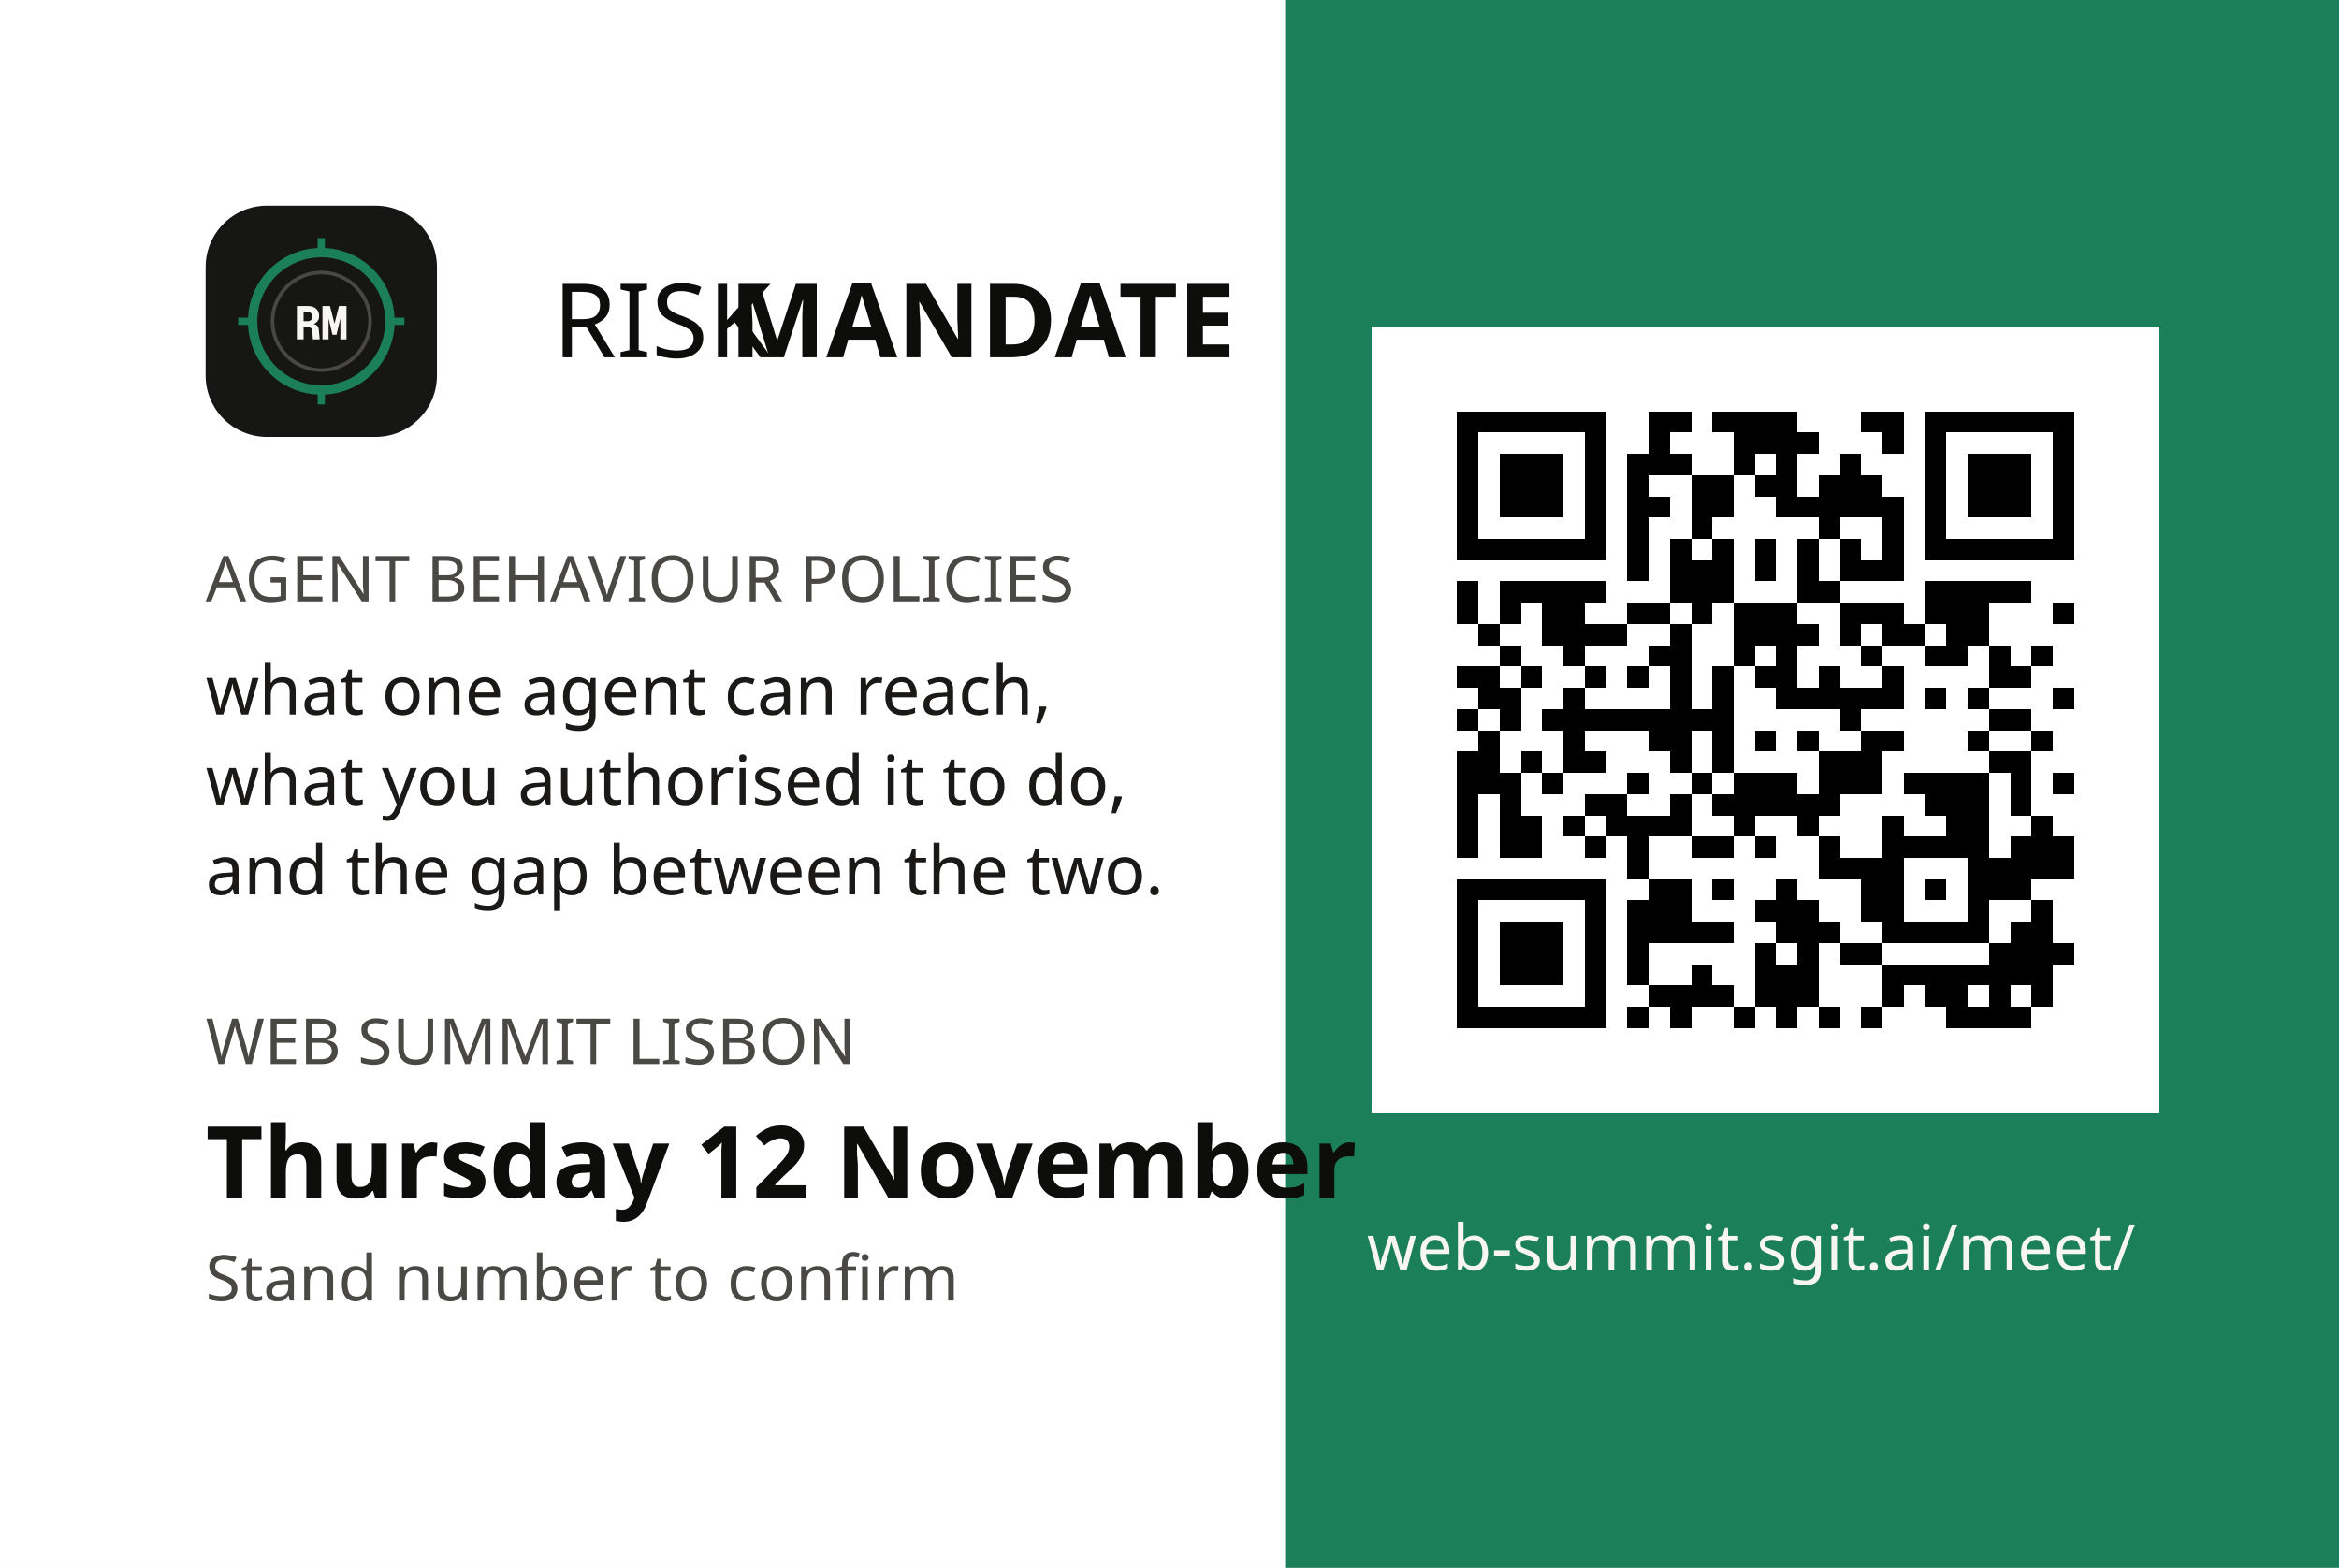
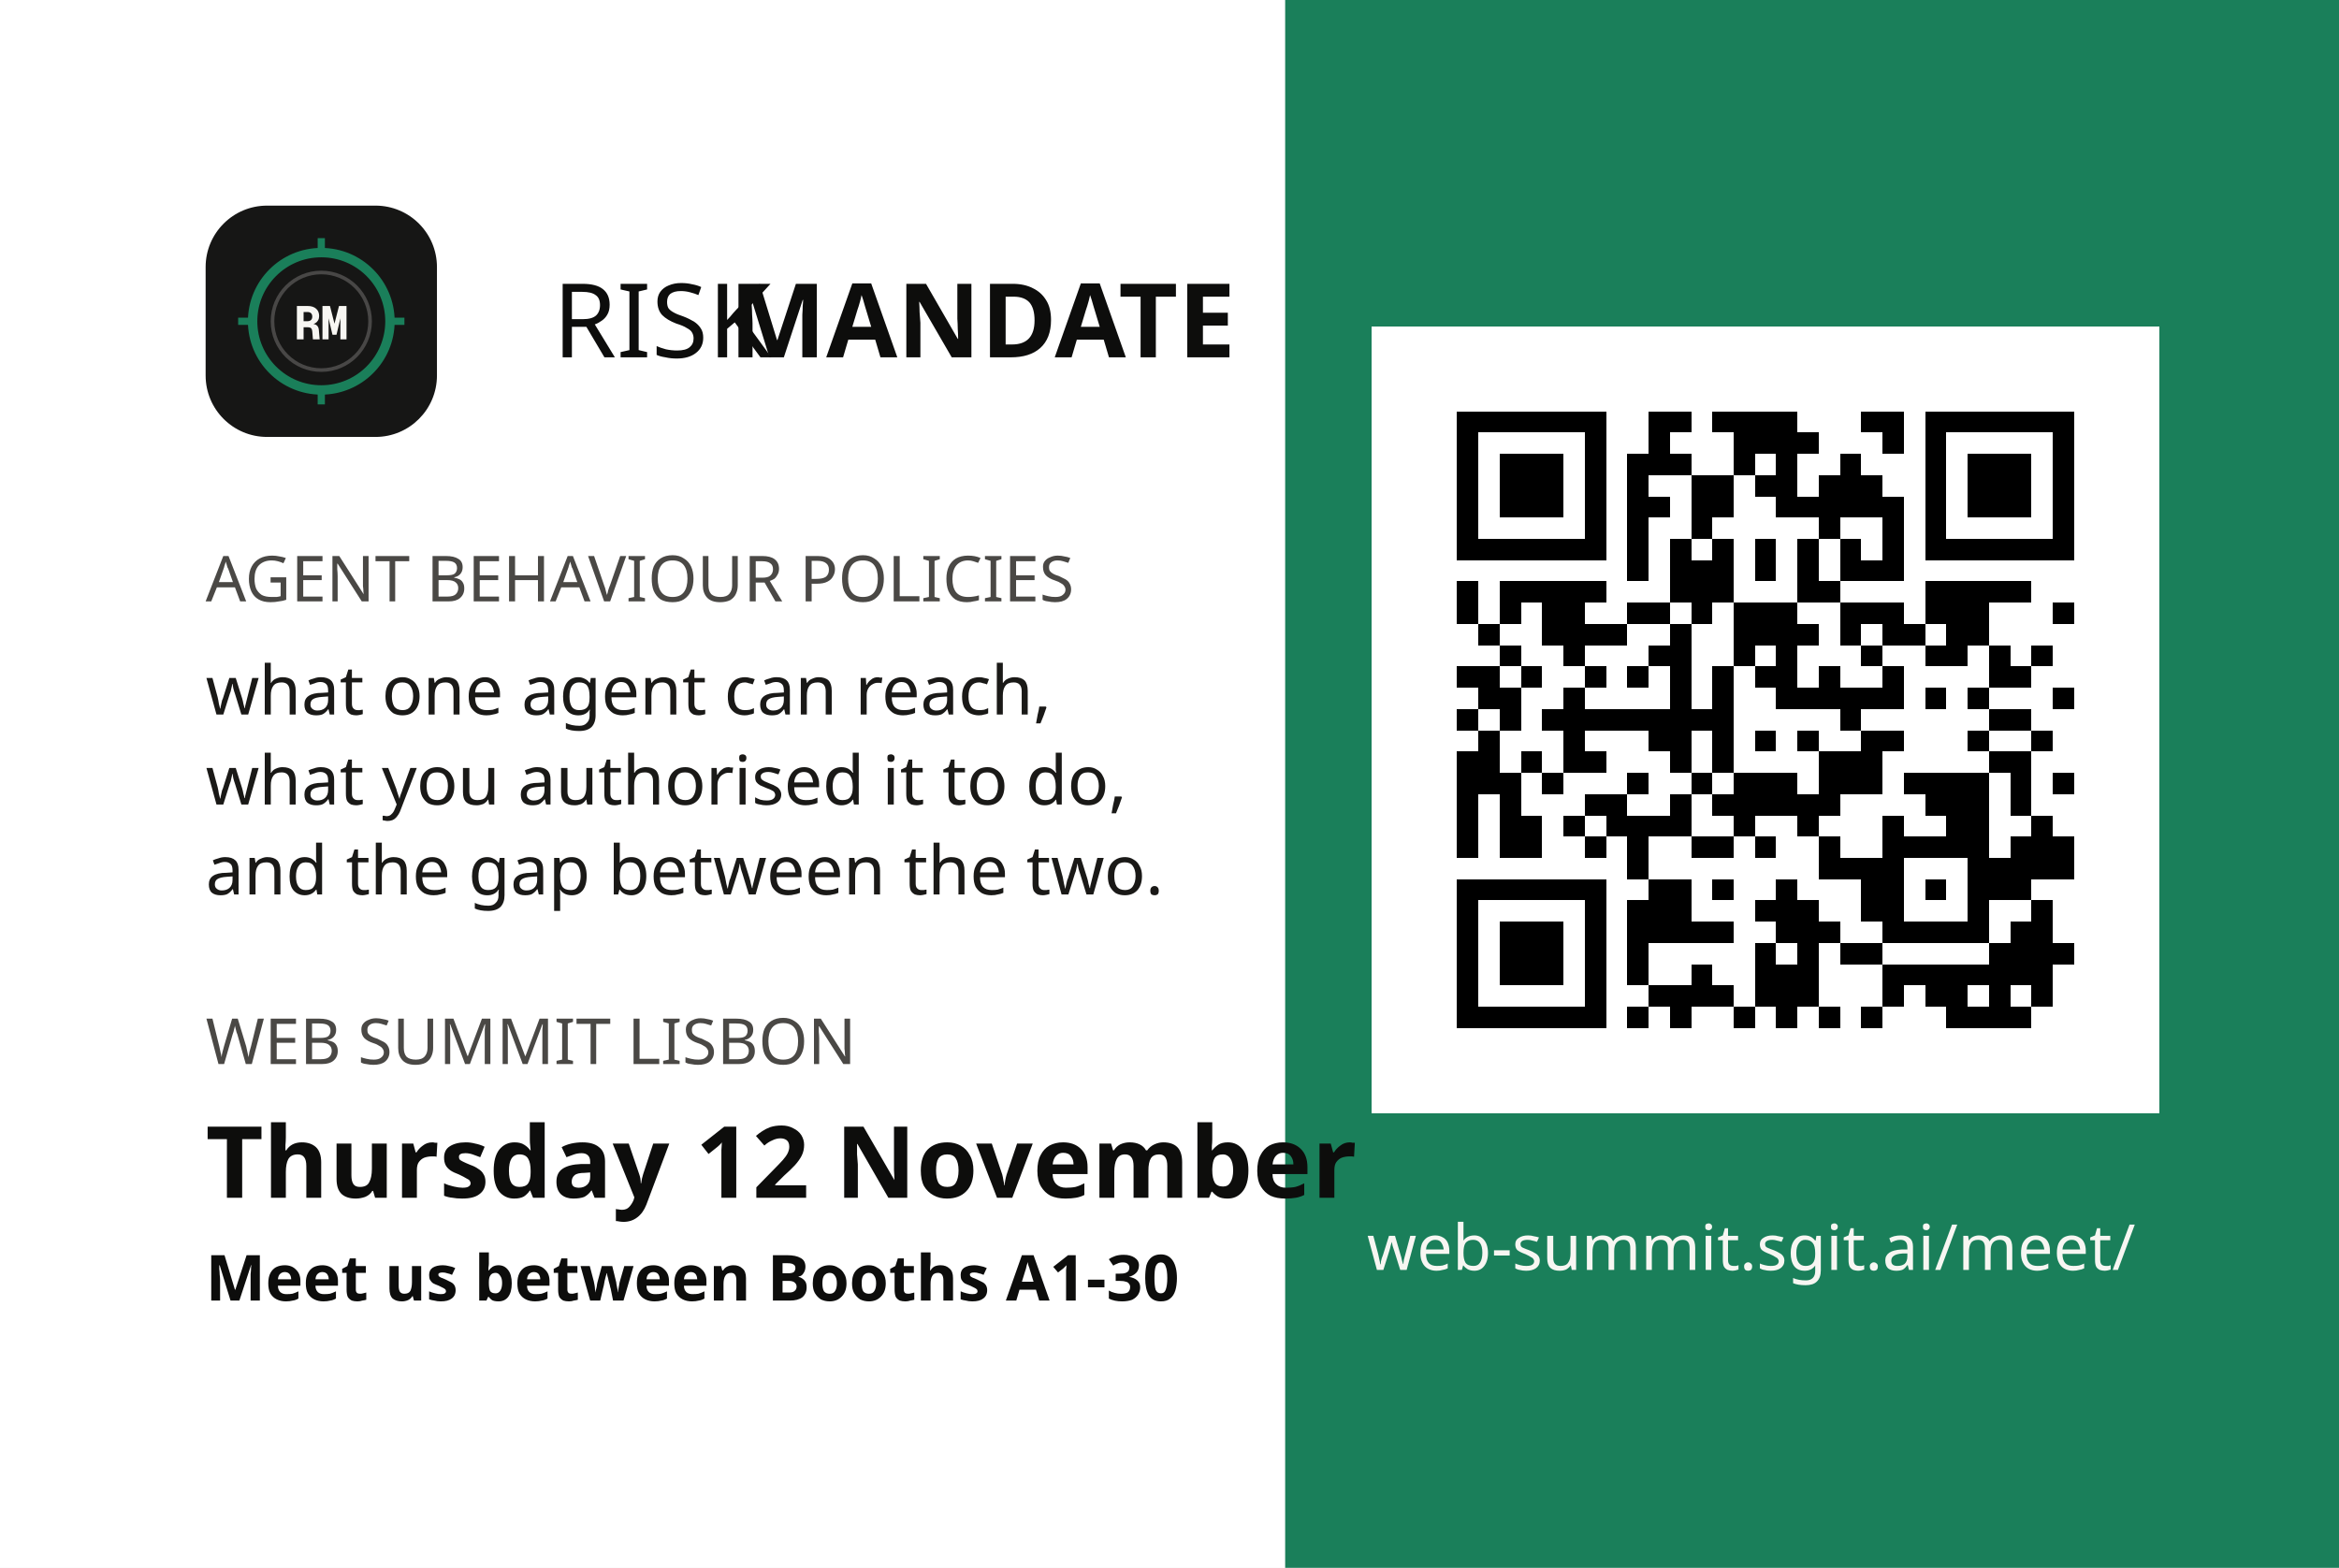
<svg xmlns="http://www.w3.org/2000/svg" width="91mm" height="61mm" viewBox="0 0 91 61">
  <rect x="0" y="0" width="91" height="61" fill="#FFFFFF" />
  <rect x="50" y="0" width="41" height="61" fill="#1A7F5A" />
  <g id="rm-logo" class="safe" data-role="logo" data-cut="containered" data-d="9" data-src="brand/riskmandate-mark.svg" transform="translate(8,8) scale(0.140625)">
    <rect width="64" height="64" rx="17" fill="#161615" />
    <circle cx="32" cy="32" r="19" stroke="#1A7F5A" stroke-width="2.6" fill="none" />
    <circle cx="32" cy="32" r="13.5" stroke="#484746" stroke-width="1" fill="none" />
    <g stroke="#1A7F5A" stroke-width="2">
      <line x1="32" y1="9" x2="32" y2="14" />
      <line x1="32" y1="50" x2="32" y2="55" />
      <line x1="9" y1="32" x2="14" y2="32" />
      <line x1="50" y1="32" x2="55" y2="32" />
    </g>
    <path d="M25.251 37.000L25.251 27.770L28.230 27.770C29.227 27.770 30.006 28.019 30.566 28.516C31.127 29.014 31.408 29.689 31.408 30.542C31.408 30.996 31.312 31.392 31.120 31.731C30.929 32.070 30.669 32.336 30.342 32.529C30.014 32.723 29.652 32.835 29.255 32.866L29.203 32.694C29.891 32.708 30.404 32.850 30.743 33.121C31.082 33.391 31.278 33.826 31.330 34.426L31.548 37.000L29.681 37.000L29.515 34.920C29.489 34.572 29.428 34.306 29.333 34.123C29.237 33.940 29.092 33.815 28.896 33.749C28.700 33.682 28.437 33.649 28.106 33.649L27.102 33.649L27.102 37.000ZM27.102 31.979L28.168 31.979C28.601 31.979 28.932 31.868 29.161 31.645C29.390 31.423 29.504 31.109 29.504 30.705C29.504 30.298 29.390 29.985 29.161 29.767C28.932 29.548 28.601 29.439 28.168 29.439L27.102 29.439ZM35.094 35.726L33.788 30.214L34.017 30.167L34.017 37.000L32.322 37.000L32.322 27.770L34.402 27.770L35.894 33.615L35.406 33.615L36.898 27.770L38.978 27.770L38.978 37.000L37.283 37.000L37.283 30.167L37.512 30.214L36.206 35.726Z" fill="#F7F6F2" />
  </g>
  <text class="safe" data-role="wordmark" data-bg="#FFFFFF" x="21.5" y="13.9" font-family="Barlow Condensed" font-weight="300" font-size="4" fill="#0D0D0C">RISK</text>
  <text class="safe" data-role="wordmark" data-bg="#FFFFFF" x="28.37" y="13.9" font-family="Barlow Condensed" font-weight="700" font-size="4" fill="#0D0D0C">MANDATE</text>
  <text class="safe" data-role="label" data-bg="#FFFFFF" x="8" y="23.4" font-family="JetBrains Mono" font-weight="500" font-size="2.47" fill="#4A4845">AGENT BEHAVIOUR POLICIES</text>
  <text class="safe" data-role="register" data-bg="#FFFFFF" x="8" y="27.8" font-family="Geist" font-weight="400" font-size="2.65" fill="#1A1917">what one agent can reach,</text>
  <text class="safe" data-role="register" data-bg="#FFFFFF" x="8" y="31.3" font-family="Geist" font-weight="400" font-size="2.65" fill="#1A1917">what you authorised it to do,</text>
  <text class="safe" data-role="register" data-bg="#FFFFFF" x="8" y="34.8" font-family="Geist" font-weight="400" font-size="2.65" fill="#1A1917">and the gap between the two.</text>
  <text class="safe" data-role="event" data-bg="#FFFFFF" x="8" y="41.4" font-family="JetBrains Mono" font-weight="500" font-size="2.47" fill="#4A4845">WEB SUMMIT LISBON</text>
  <text class="safe" data-role="event" data-bg="#FFFFFF" x="8" y="46.6" font-family="Barlow Condensed" font-weight="700" font-size="3.88" fill="#0D0D0C">Thursday 12 November</text>
-   <text class="safe" data-role="tbc" data-bg="#FFFFFF" x="8" y="50.6" font-family="Geist" font-weight="500" font-size="2.47" fill="#4A4845">Stand number to confirm</text>
+   <text class="safe" data-role="event" data-bg="#FFFFFF" x="8" y="50.6" font-family="Geist" font-weight="600" font-size="2.47" fill="#0D0D0C">Meet us between Booths A1-30</text>
  <g id="qr" class="safe" data-role="qr" data-url="https://web-summit.sgit.ai/meet/" data-src="team/designer/qr/qr-meet.svg" shape-rendering="crispEdges" transform="translate(53.38,12.69) scale(0.827587)">
    <rect width="37" height="37" fill="#fff" />
    <path d="M4 4h7v1h-7zM13 4h2v1h-2zM16 4h4v1h-4zM23 4h2v1h-2zM26 4h7v1h-7zM4 5h1v1h-1zM10 5h1v1h-1zM13 5h1v1h-1zM17 5h4v1h-4zM24 5h1v1h-1zM26 5h1v1h-1zM32 5h1v1h-1zM4 6h1v1h-1zM6 6h3v1h-3zM10 6h1v1h-1zM12 6h3v1h-3zM17 6h1v1h-1zM19 6h1v1h-1zM22 6h1v1h-1zM26 6h1v1h-1zM28 6h3v1h-3zM32 6h1v1h-1zM4 7h1v1h-1zM6 7h3v1h-3zM10 7h1v1h-1zM12 7h1v1h-1zM15 7h2v1h-2zM18 7h2v1h-2zM21 7h3v1h-3zM26 7h1v1h-1zM28 7h3v1h-3zM32 7h1v1h-1zM4 8h1v1h-1zM6 8h3v1h-3zM10 8h1v1h-1zM12 8h2v1h-2zM15 8h2v1h-2zM19 8h6v1h-6zM26 8h1v1h-1zM28 8h3v1h-3zM32 8h1v1h-1zM4 9h1v1h-1zM10 9h1v1h-1zM12 9h1v1h-1zM15 9h1v1h-1zM21 9h1v1h-1zM24 9h1v1h-1zM26 9h1v1h-1zM32 9h1v1h-1zM4 10h7v1h-7zM12 10h1v1h-1zM14 10h1v1h-1zM16 10h1v1h-1zM18 10h1v1h-1zM20 10h1v1h-1zM22 10h1v1h-1zM24 10h1v1h-1zM26 10h7v1h-7zM12 11h1v1h-1zM14 11h3v1h-3zM18 11h1v1h-1zM20 11h1v1h-1zM22 11h3v1h-3zM4 12h1v1h-1zM6 12h5v1h-5zM14 12h3v1h-3zM20 12h2v1h-2zM26 12h5v1h-5zM4 13h1v1h-1zM6 13h1v1h-1zM8 13h2v1h-2zM12 13h2v1h-2zM15 13h1v1h-1zM17 13h3v1h-3zM22 13h3v1h-3zM26 13h3v1h-3zM32 13h1v1h-1zM5 14h1v1h-1zM8 14h4v1h-4zM14 14h1v1h-1zM17 14h4v1h-4zM22 14h1v1h-1zM24 14h2v1h-2zM27 14h2v1h-2zM6 15h1v1h-1zM9 15h1v1h-1zM13 15h2v1h-2zM17 15h1v1h-1zM19 15h1v1h-1zM23 15h1v1h-1zM26 15h2v1h-2zM29 15h1v1h-1zM31 15h1v1h-1zM4 16h2v1h-2zM7 16h1v1h-1zM10 16h1v1h-1zM12 16h1v1h-1zM14 16h1v1h-1zM16 16h1v1h-1zM18 16h2v1h-2zM21 16h1v1h-1zM24 16h1v1h-1zM29 16h2v1h-2zM5 17h2v1h-2zM9 17h1v1h-1zM14 17h1v1h-1zM16 17h1v1h-1zM19 17h6v1h-6zM26 17h1v1h-1zM28 17h1v1h-1zM32 17h1v1h-1zM4 18h1v1h-1zM6 18h1v1h-1zM8 18h9v1h-9zM22 18h1v1h-1zM29 18h2v1h-2zM5 19h1v1h-1zM9 19h1v1h-1zM13 19h2v1h-2zM16 19h1v1h-1zM18 19h1v1h-1zM20 19h1v1h-1zM23 19h2v1h-2zM28 19h1v1h-1zM31 19h1v1h-1zM4 20h2v1h-2zM7 20h1v1h-1zM9 20h2v1h-2zM14 20h1v1h-1zM16 20h1v1h-1zM21 20h3v1h-3zM29 20h2v1h-2zM4 21h3v1h-3zM8 21h1v1h-1zM12 21h1v1h-1zM15 21h1v1h-1zM17 21h3v1h-3zM21 21h3v1h-3zM25 21h4v1h-4zM30 21h1v1h-1zM32 21h1v1h-1zM4 22h1v1h-1zM6 22h1v1h-1zM10 22h2v1h-2zM14 22h1v1h-1zM16 22h6v1h-6zM26 22h3v1h-3zM30 22h1v1h-1zM4 23h1v1h-1zM6 23h2v1h-2zM9 23h1v1h-1zM11 23h4v1h-4zM17 23h1v1h-1zM20 23h1v1h-1zM24 23h1v1h-1zM27 23h2v1h-2zM31 23h1v1h-1zM4 24h1v1h-1zM6 24h2v1h-2zM10 24h1v1h-1zM12 24h1v1h-1zM15 24h2v1h-2zM18 24h1v1h-1zM21 24h1v1h-1zM24 24h5v1h-5zM30 24h3v1h-3zM12 25h1v1h-1zM21 25h4v1h-4zM28 25h5v1h-5zM4 26h7v1h-7zM13 26h2v1h-2zM16 26h1v1h-1zM19 26h1v1h-1zM23 26h2v1h-2zM26 26h1v1h-1zM28 26h3v1h-3zM4 27h1v1h-1zM10 27h1v1h-1zM12 27h3v1h-3zM18 27h3v1h-3zM23 27h2v1h-2zM28 27h1v1h-1zM31 27h1v1h-1zM4 28h1v1h-1zM6 28h3v1h-3zM10 28h1v1h-1zM12 28h5v1h-5zM19 28h3v1h-3zM24 28h5v1h-5zM30 28h2v1h-2zM4 29h1v1h-1zM6 29h3v1h-3zM10 29h1v1h-1zM12 29h1v1h-1zM18 29h1v1h-1zM20 29h1v1h-1zM22 29h2v1h-2zM29 29h4v1h-4zM4 30h1v1h-1zM6 30h3v1h-3zM10 30h1v1h-1zM12 30h1v1h-1zM15 30h1v1h-1zM18 30h3v1h-3zM24 30h8v1h-8zM4 31h1v1h-1zM10 31h1v1h-1zM13 31h4v1h-4zM18 31h3v1h-3zM24 31h1v1h-1zM26 31h2v1h-2zM29 31h1v1h-1zM31 31h1v1h-1zM4 32h7v1h-7zM12 32h1v1h-1zM14 32h1v1h-1zM17 32h1v1h-1zM19 32h1v1h-1zM21 32h1v1h-1zM23 32h1v1h-1zM27 32h4v1h-4z" fill="#000" />
  </g>
  <text class="safe" data-role="url" data-bg="#1A7F5A" x="53.18" y="49.41" font-family="Geist" font-weight="500" font-size="2.47" fill="#F7F6F2">web-summit.sgit.ai/meet/</text>
</svg>
